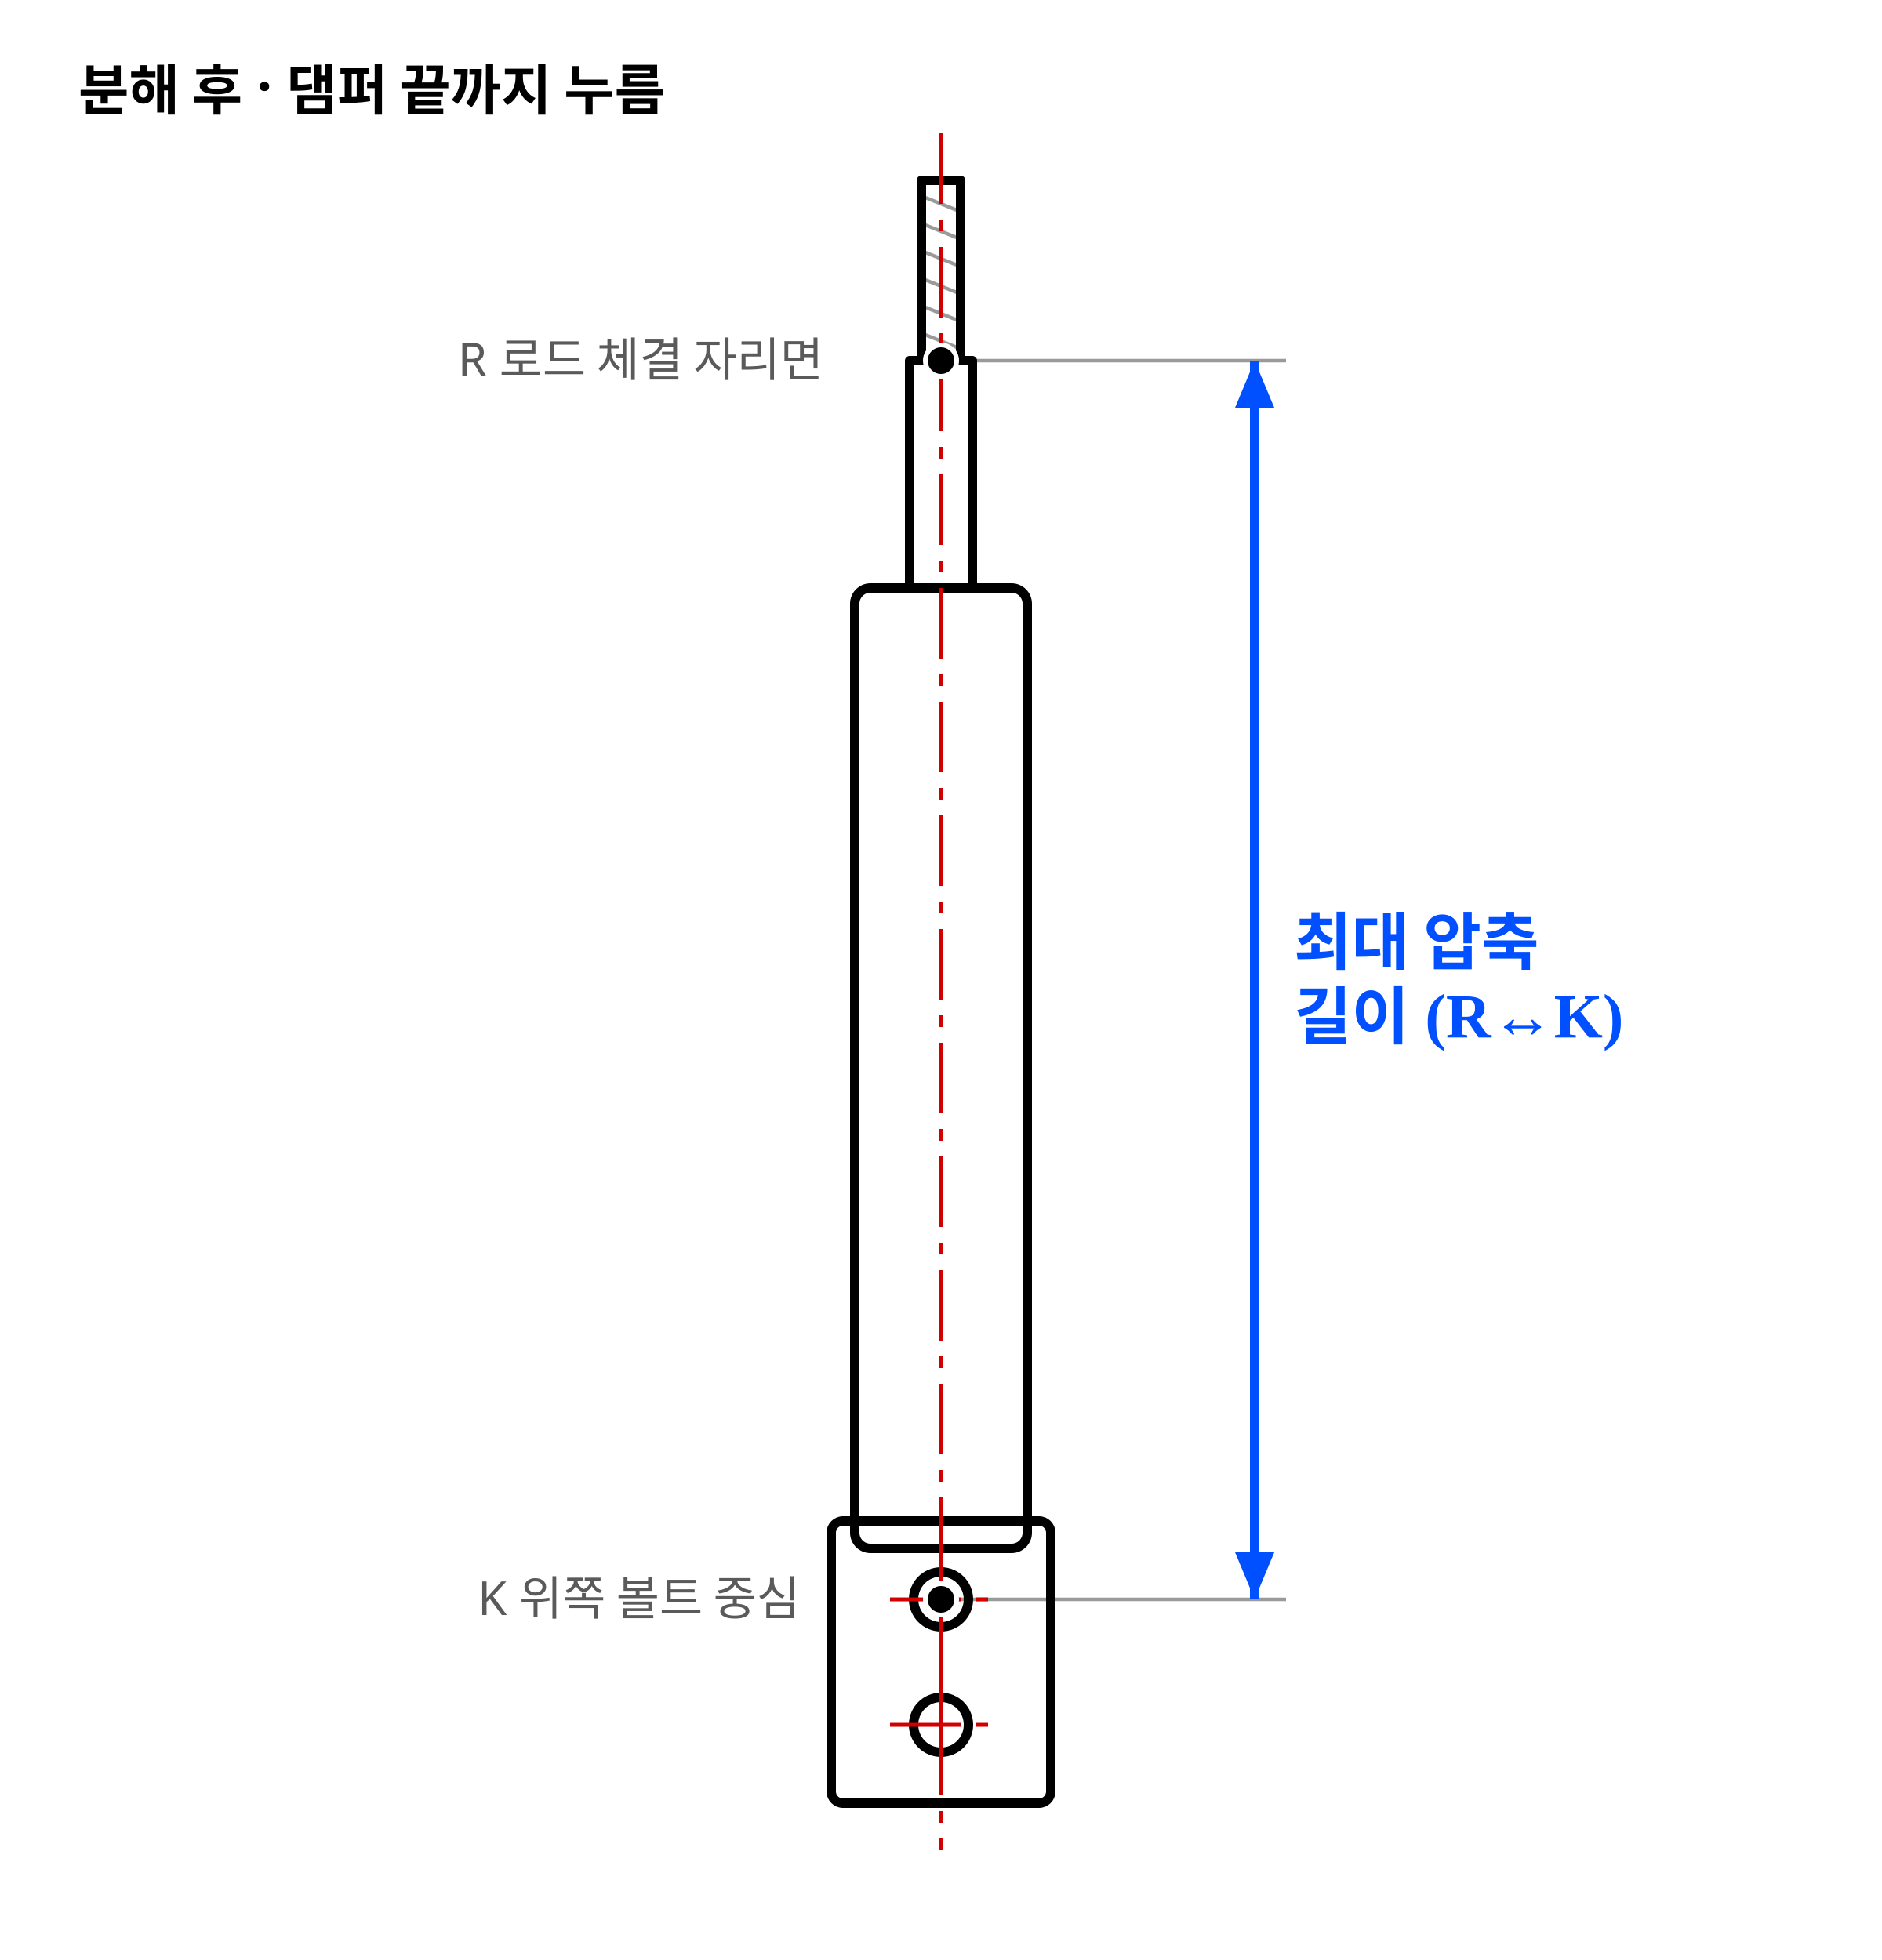
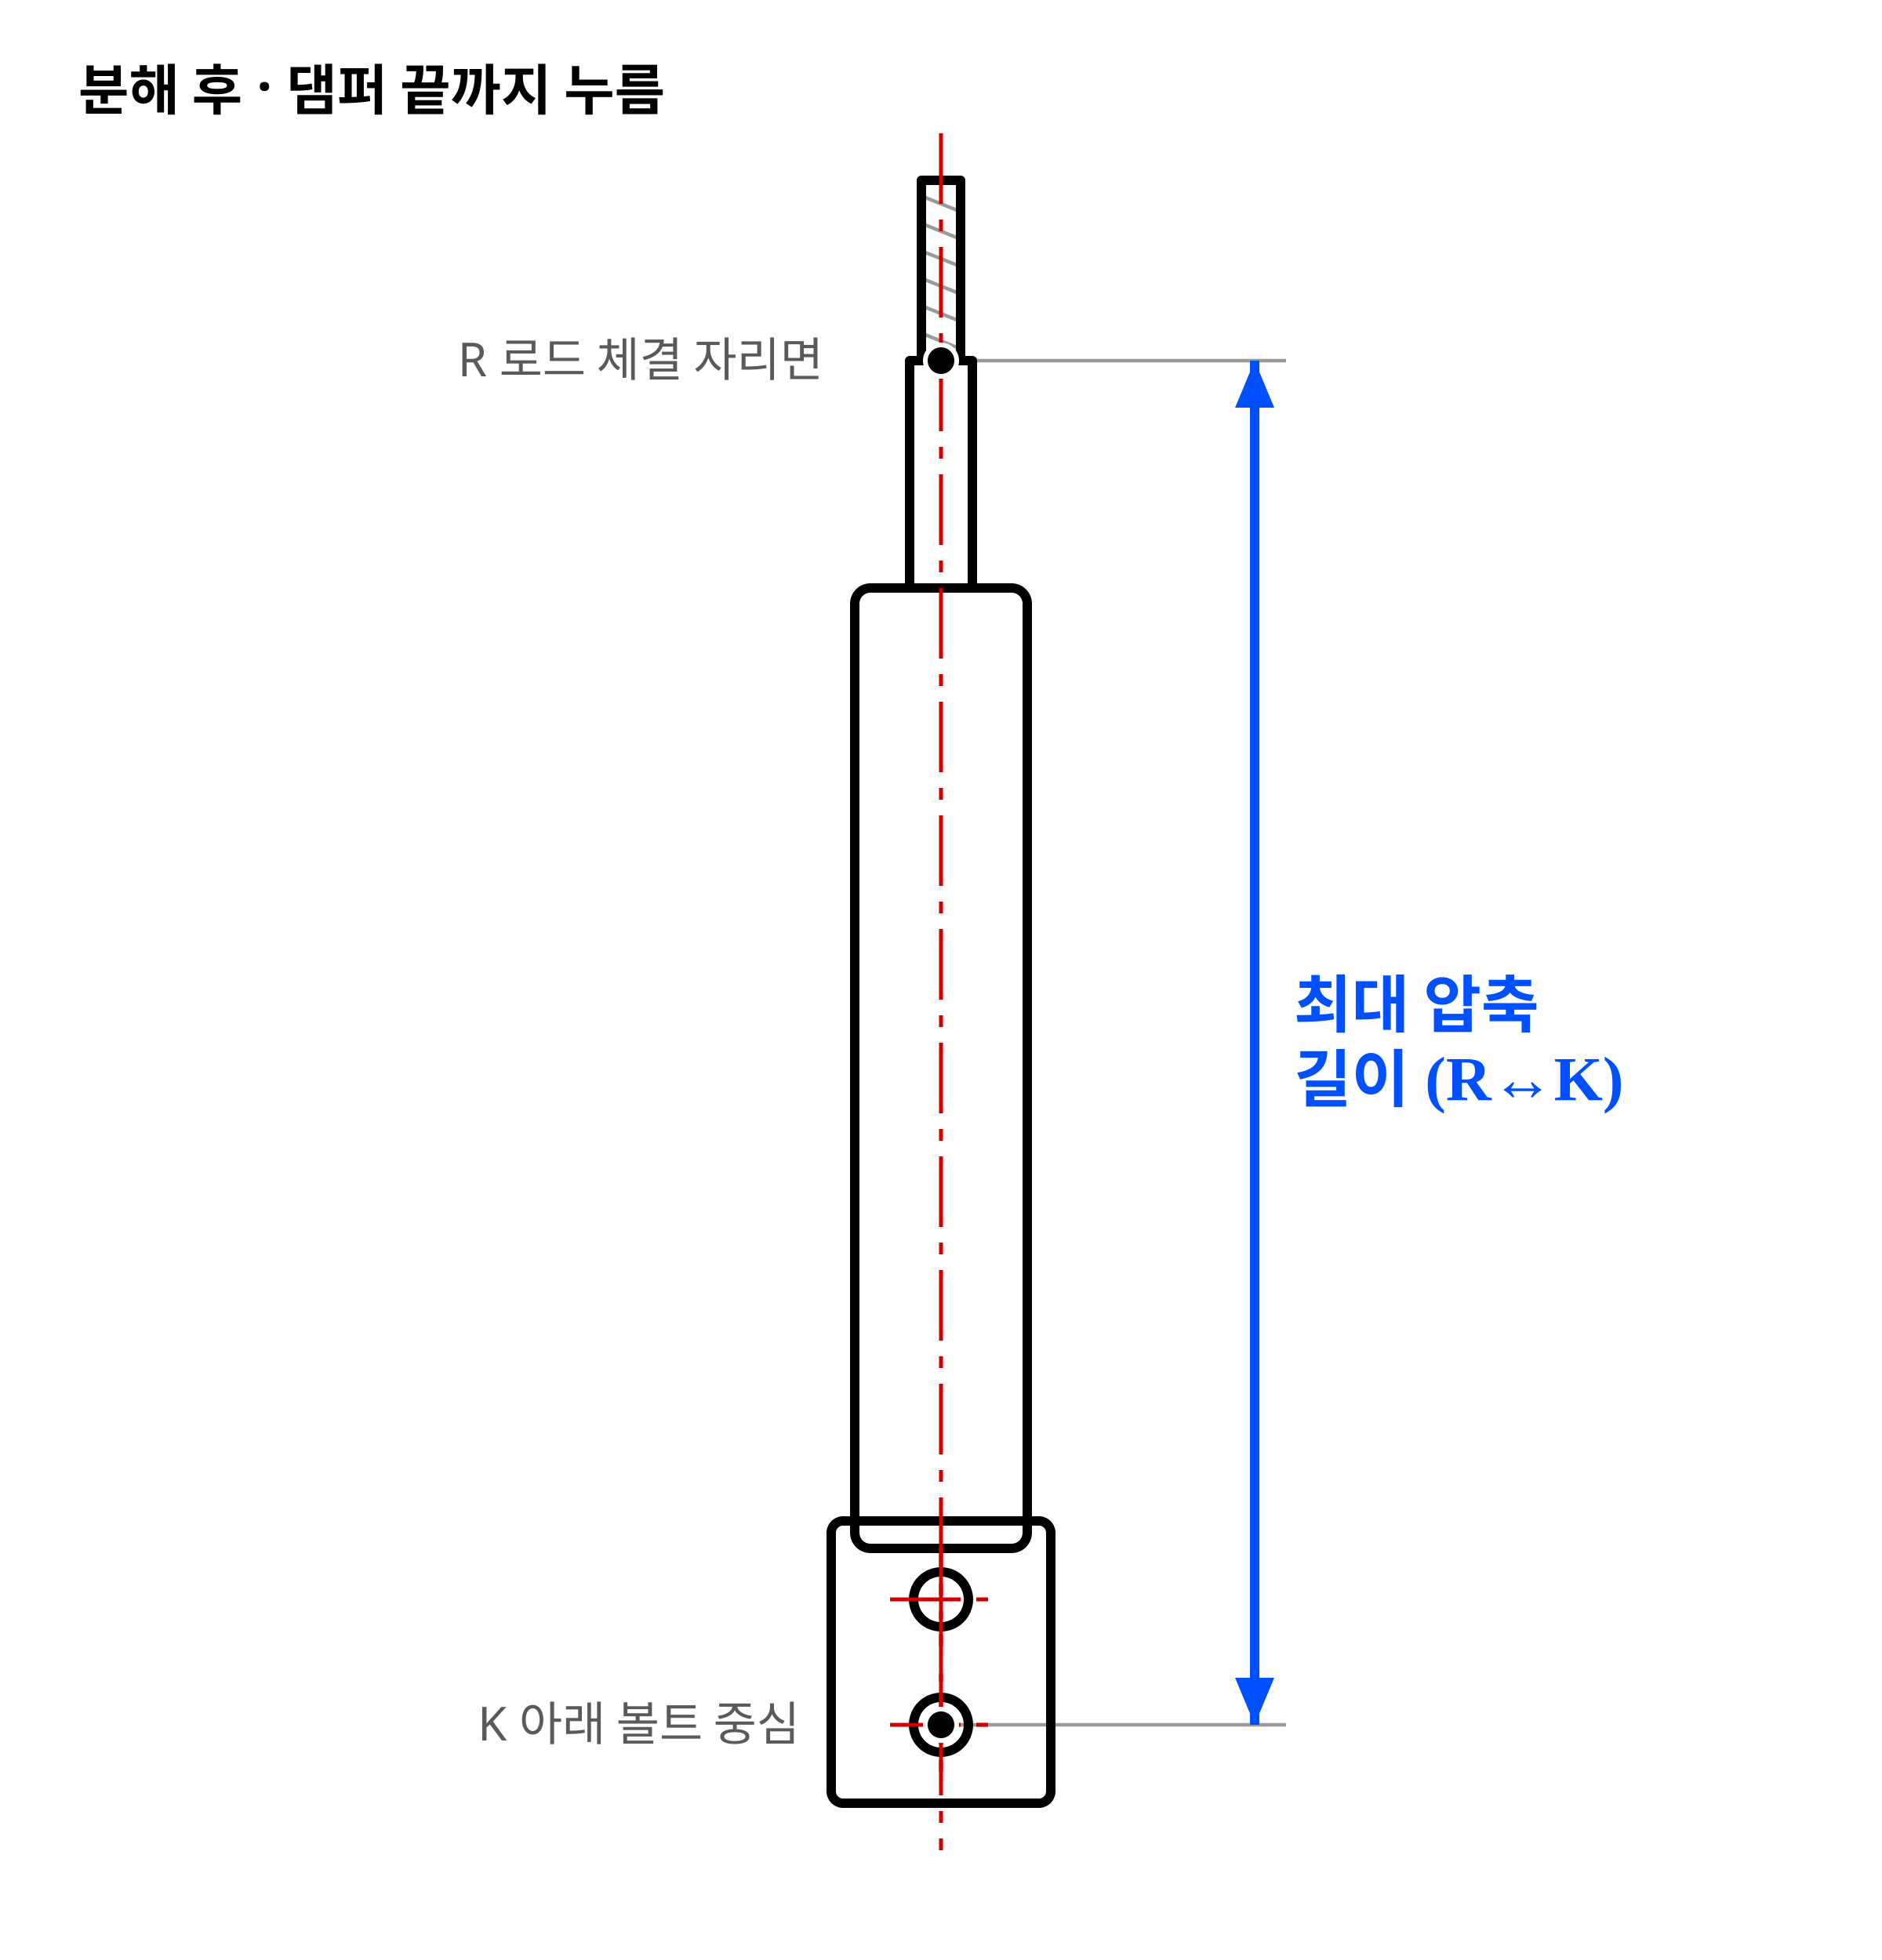
<svg xmlns="http://www.w3.org/2000/svg" viewBox="0 0 480 500">
  <defs>
    <marker id="ar" viewBox="0 0 12 10" refX="12" refY="5" markerWidth="12" markerHeight="10" markerUnits="userSpaceOnUse" orient="auto-start-reverse">
      <path d="M0 0L12 5L0 10z" fill="#0050FF" />
    </marker>
  </defs>
  <rect width="480" height="500" fill="#fff" />
  <g id="layer-8" fill="none" stroke-linejoin="round" stroke="#9A9A9A" stroke-width="0.9">
    <line x1="235.0" y1="50.0" x2="245.0" y2="54.0" />
    <line x1="235.0" y1="57.0" x2="245.0" y2="61.0" />
    <line x1="235.0" y1="64.0" x2="245.0" y2="68.0" />
    <line x1="235.0" y1="71.0" x2="245.0" y2="75.0" />
    <line x1="235.0" y1="78.0" x2="245.0" y2="82.0" />
    <line x1="235.0" y1="85.0" x2="245.0" y2="89.0" />
    <line x1="240.0" y1="92.0" x2="328.0" y2="92.0" />
-     <line x1="240.0" y1="408.0" x2="328.0" y2="408.0" />
+     <line x1="240.0" y1="440.0" x2="328.0" y2="440.0" />
  </g>
  <g id="layer-0" fill="none" stroke-linejoin="round" stroke="#000" stroke-width="2.4">
    <rect x="235.0" y="46.0" width="10.0" height="46.0" rx="0" />
    <rect x="232.0" y="92.0" width="16.0" height="58.0" rx="0" />
    <rect x="218.0" y="150.0" width="44.0" height="245.0" rx="4" />
    <rect x="212.0" y="388.0" width="56.0" height="72.0" rx="3" />
    <circle cx="240.0" cy="408.0" r="7.0" />
    <circle cx="240.0" cy="440.0" r="7.0" />
  </g>
  <g id="layer-CL" fill="none" stroke-linejoin="round" stroke="#D00000" stroke-width="1" stroke-dasharray="18 4 3 4">
    <line x1="227.0" y1="408.0" x2="253.0" y2="408.0" />
    <line x1="240.0" y1="395.0" x2="240.0" y2="421.0" />
    <line x1="227.0" y1="440.0" x2="253.0" y2="440.0" />
    <line x1="240.0" y1="427.0" x2="240.0" y2="453.0" />
    <line x1="240.0" y1="34.0" x2="240.0" y2="472.0" />
  </g>
  <g id="layer-Tex" fill="none" stroke-linejoin="round" font-family="Malgun Gothic, sans-serif" stroke="none">
    <text x="20.0" y="28.0" text-anchor="start" font-size="14" fill="#000" font-weight="700">분해 후 · 댐퍼 끝까지 누름</text>
    <text x="210.0" y="96.0" text-anchor="end" font-size="12" fill="#5A5A5A">R 로드 체결 자리면</text>
-     <text x="204.0" y="412.0" text-anchor="end" font-size="12" fill="#5A5A5A">K 위쪽 볼트 중심</text>
+     <text x="204.0" y="444.0" text-anchor="end" font-size="12" fill="#5A5A5A">K 아래 볼트 중심</text>
  </g>
  <g id="layer-MEAS" fill="none" stroke-linejoin="round">
    <circle cx="240.0" cy="92.0" r="4" fill="#000" stroke="#fff" stroke-width="1.2" />
-     <circle cx="240.0" cy="408.0" r="4" fill="#000" stroke="#fff" stroke-width="1.2" />
-     <line x1="320.0" y1="92.0" x2="320.0" y2="408.0" stroke="#0050FF" stroke-width="2.4" marker-start="url(#ar)" marker-end="url(#ar)" />
-     <text x="330.0" y="246.0" text-anchor="start" font-size="16" font-weight="700" fill="#0050FF" stroke="#fff" stroke-width="4" paint-order="stroke">
+     <circle cx="240.0" cy="440.0" r="4" fill="#000" stroke="#fff" stroke-width="1.2" />
+     <line x1="320.0" y1="92.0" x2="320.0" y2="440.0" stroke="#0050FF" stroke-width="2.4" marker-start="url(#ar)" marker-end="url(#ar)" />
+     <text x="330.0" y="262.0" text-anchor="start" font-size="16" font-weight="700" fill="#0050FF" stroke="#fff" stroke-width="4" paint-order="stroke">
      <tspan x="330.0" dy="0">최대 압축</tspan>
      <tspan x="330.0" dy="19">길이 (R↔K)</tspan>
    </text>
  </g>
</svg>
